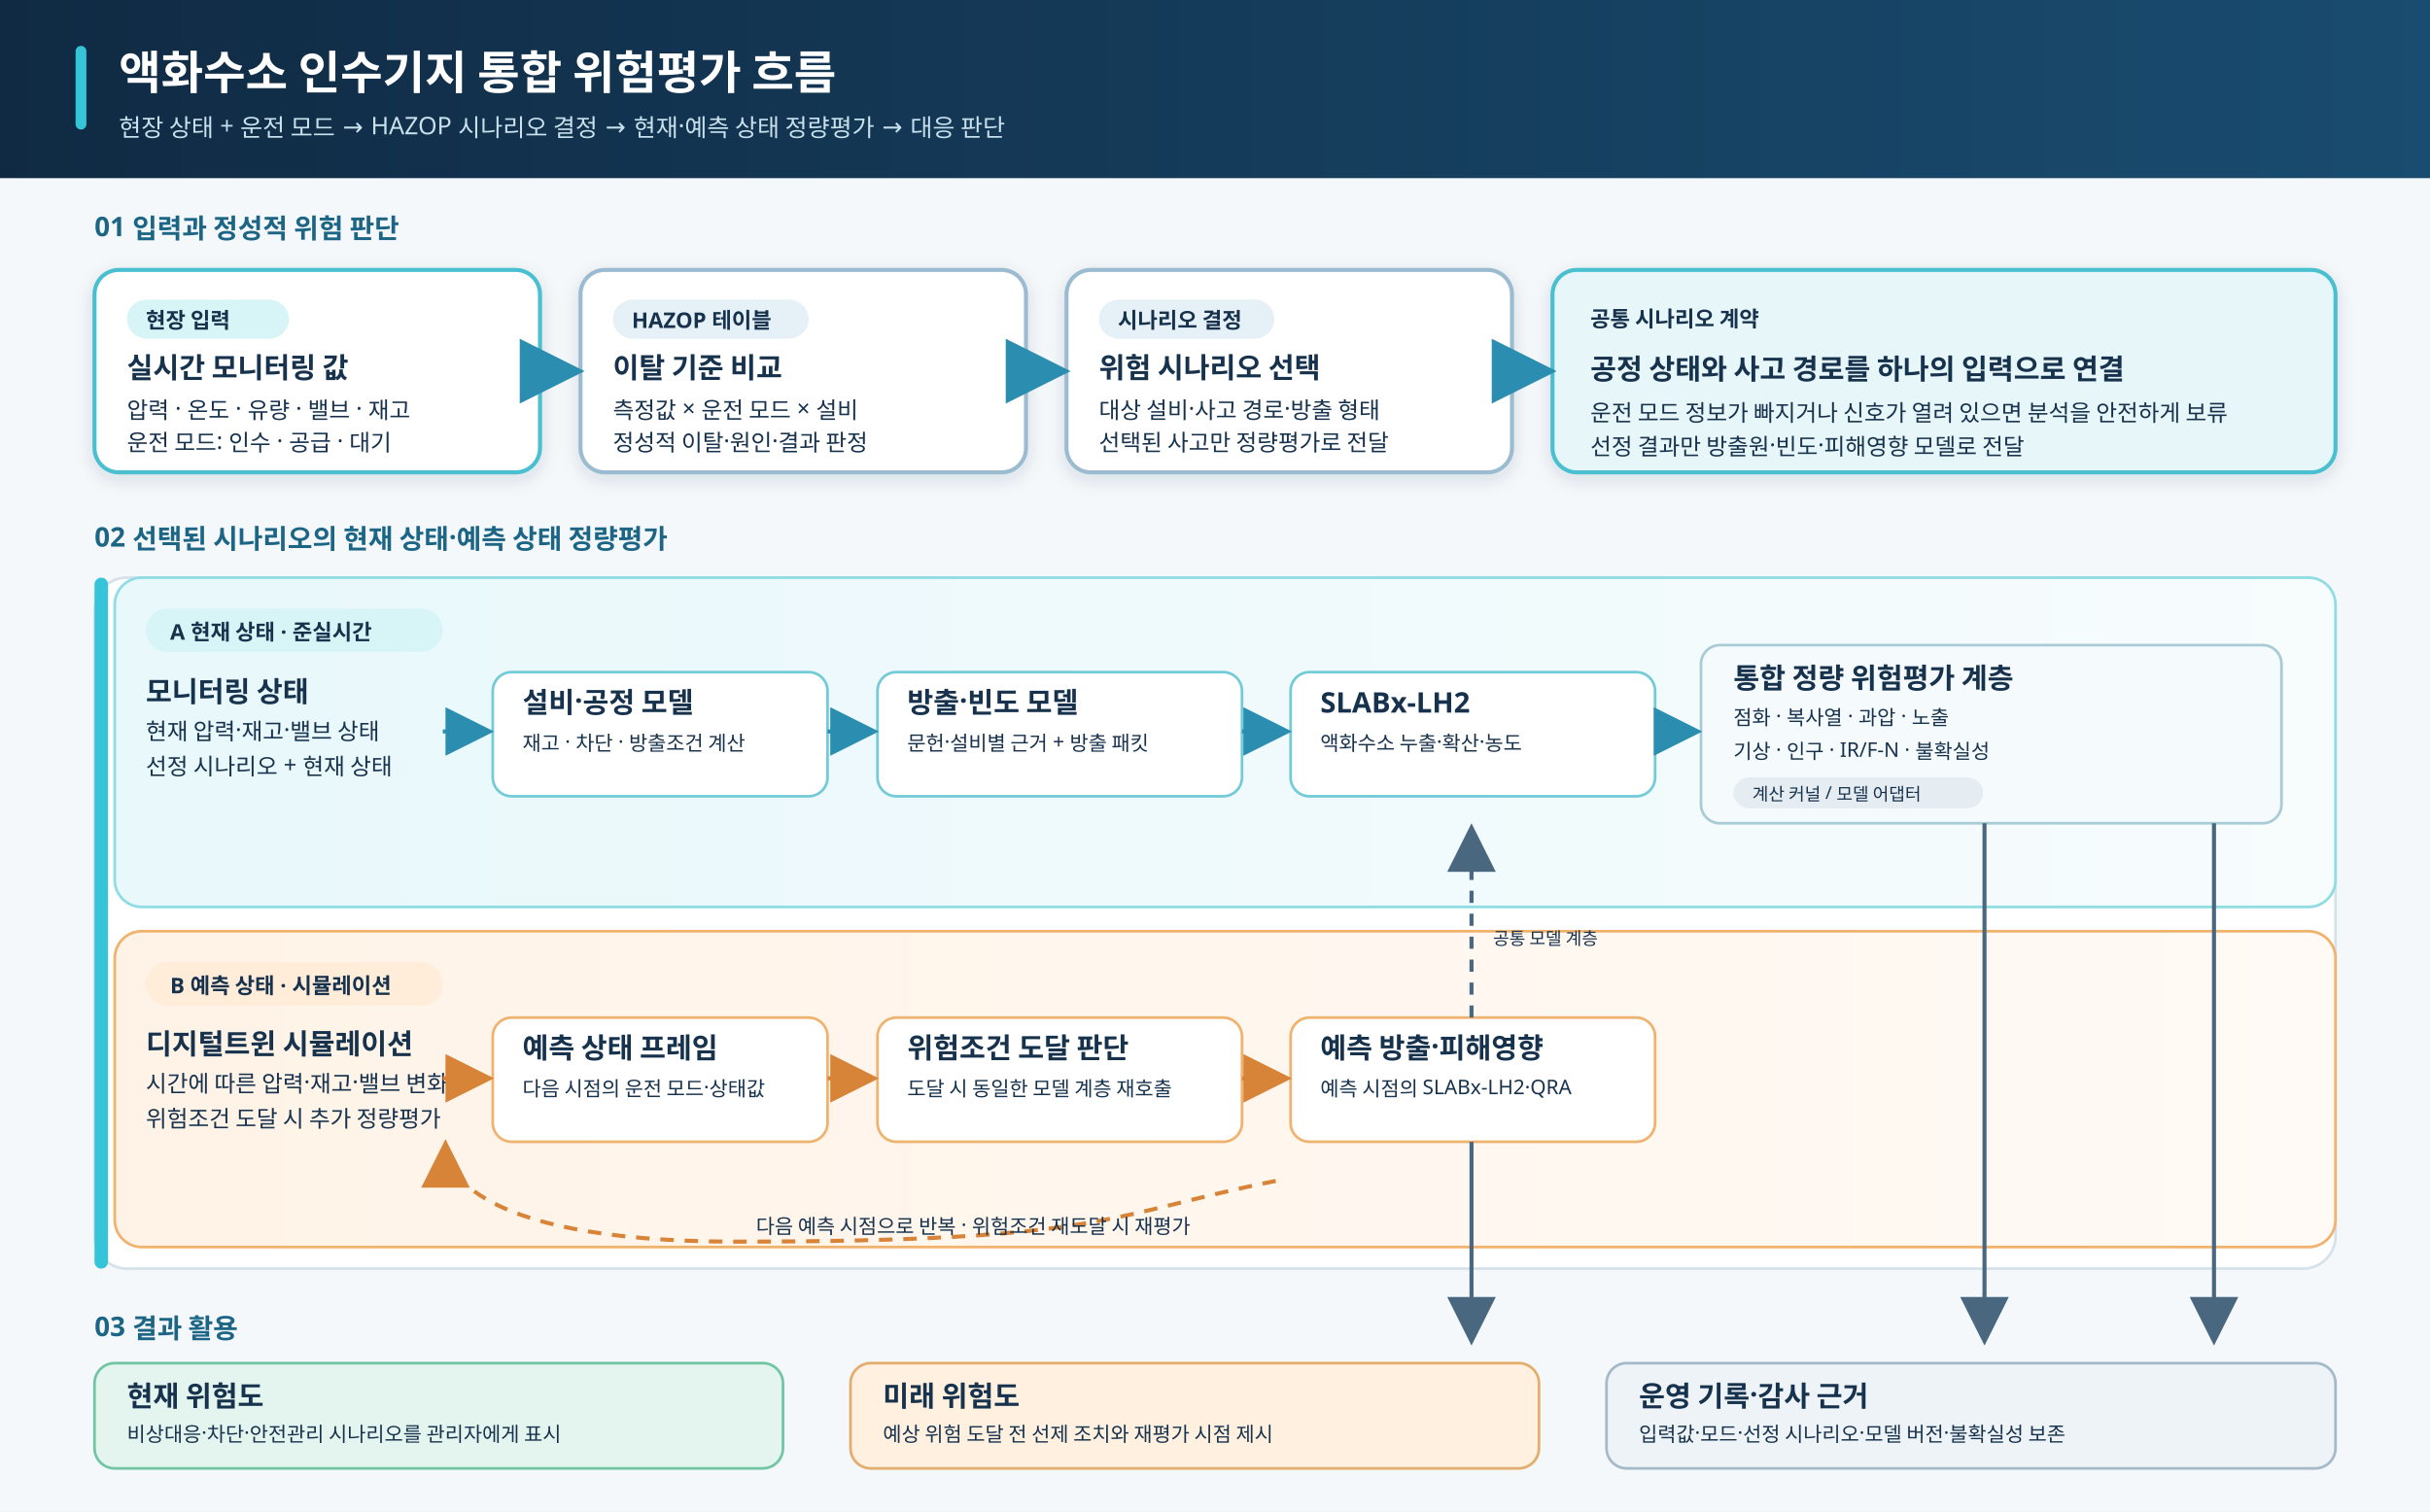
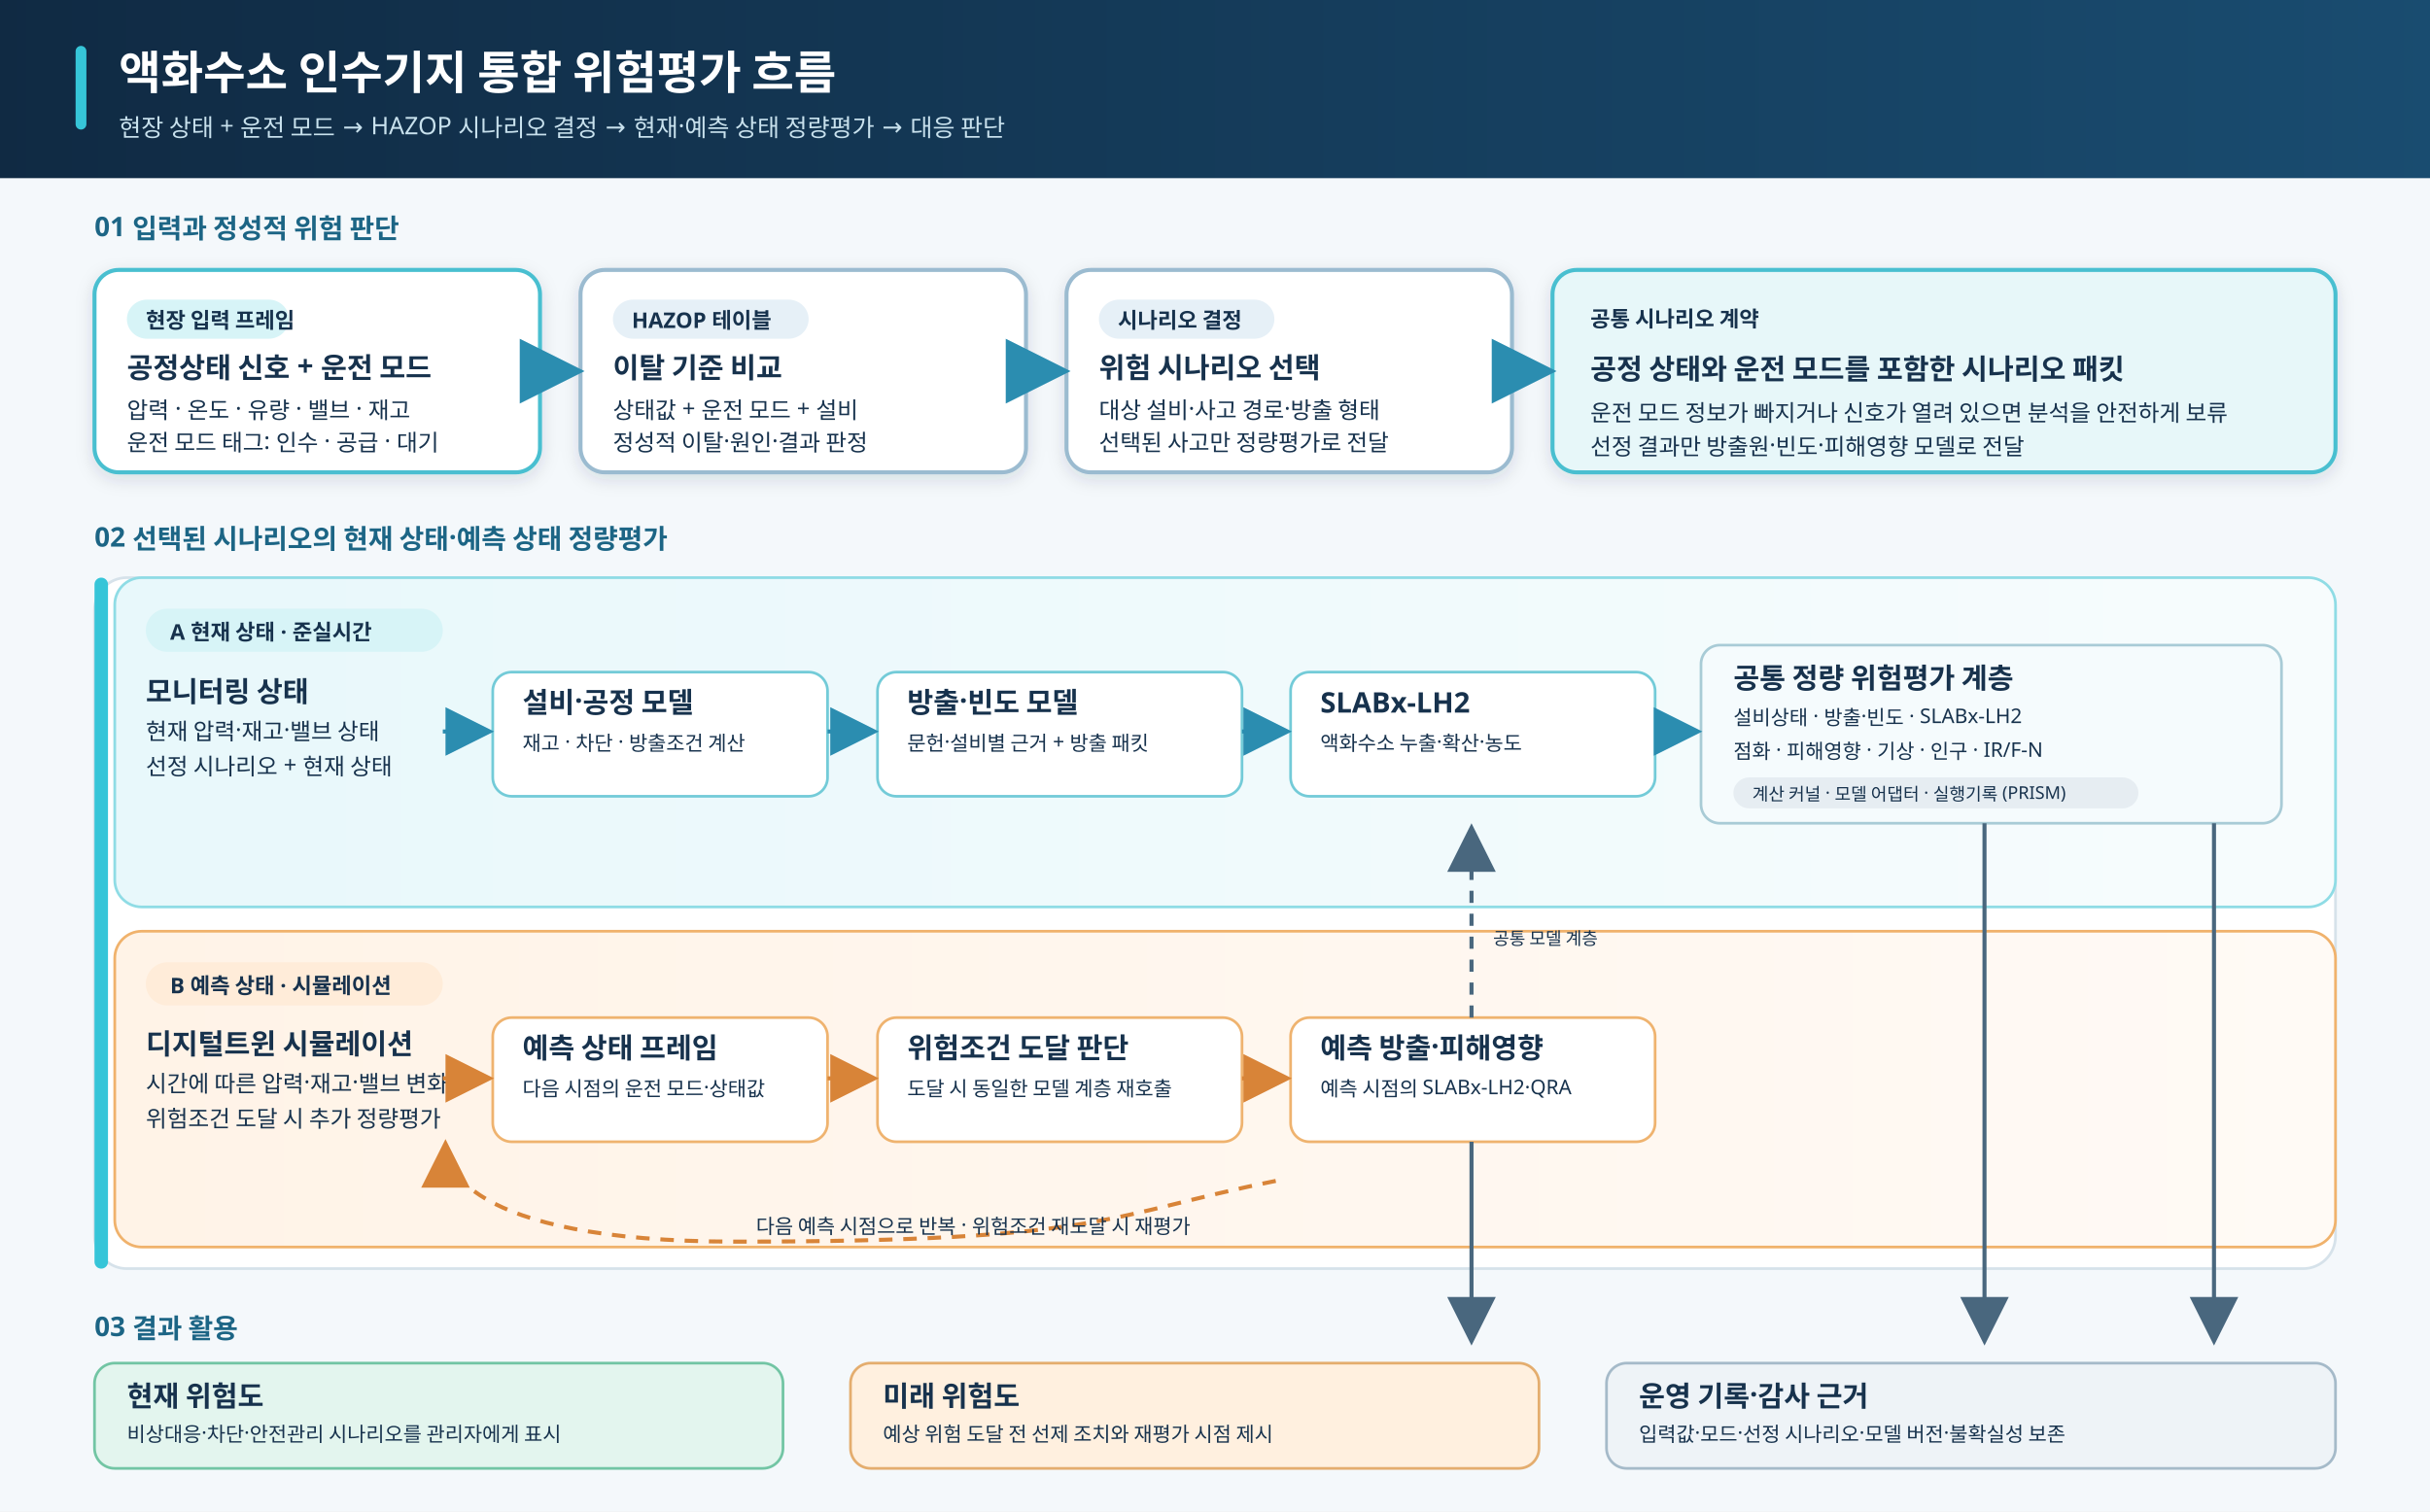
<svg xmlns="http://www.w3.org/2000/svg" width="1800" height="1120" viewBox="0 0 1800 1120" role="img" aria-labelledby="title desc">
  <defs>
    <linearGradient id="header" x1="0" y1="0" x2="1" y2="0">
      <stop offset="0" stop-color="#102a43" />
      <stop offset="1" stop-color="#194c70" />
    </linearGradient>
    <linearGradient id="current" x1="0" y1="0" x2="1" y2="0">
      <stop offset="0" stop-color="#e8f8fb" />
      <stop offset="1" stop-color="#f7fcfd" />
    </linearGradient>
    <linearGradient id="forecast" x1="0" y1="0" x2="1" y2="0">
      <stop offset="0" stop-color="#fff3e7" />
      <stop offset="1" stop-color="#fffaf5" />
    </linearGradient>
    <filter id="shadow" x="-10%" y="-10%" width="120%" height="130%">
      <feDropShadow dx="0" dy="4" stdDeviation="6" flood-color="#102a43" flood-opacity="0.13" />
    </filter>
    <marker id="arrow" markerWidth="12" markerHeight="12" refX="10" refY="6" orient="auto">
      <path d="M0,0 L12,6 L0,12 z" fill="#2b8db0" />
    </marker>
    <marker id="arrow-orange" markerWidth="12" markerHeight="12" refX="10" refY="6" orient="auto">
      <path d="M0,0 L12,6 L0,12 z" fill="#d88438" />
    </marker>
    <marker id="arrow-dark" markerWidth="12" markerHeight="12" refX="10" refY="6" orient="auto">
      <path d="M0,0 L12,6 L0,12 z" fill="#49677e" />
    </marker>
    <style>
      .kr { font-family: "Malgun Gothic", "Noto Sans KR", sans-serif; fill:#17324d; }
      .title { font-size:34px; font-weight:700; fill:#ffffff; }
      .subtitle { font-size:18px; fill:#c8e1ed; }
      .section { font-size:20px; font-weight:700; fill:#1c6585; }
      .box-title { font-size:21px; font-weight:700; }
      .box-text { font-size:17px; }
      .small { font-size:15px; }
      .tiny { font-size:13px; }
      .label { font-size:16px; font-weight:700; }
    </style>
  </defs>
  <rect width="1800" height="1120" fill="#f4f8fb" />
  <rect x="0" y="0" width="1800" height="132" fill="url(#header)" />
  <rect x="56" y="34" width="8" height="62" rx="4" fill="#36c5d8" />
  <text x="88" y="66" class="kr title">액화수소 인수기지 통합 위험평가 흐름</text>
  <text x="88" y="101" class="kr subtitle">현장 상태 + 운전 모드 → HAZOP 시나리오 결정 → 현재·예측 상태 정량평가 → 대응 판단</text>
  <text x="70" y="175" class="kr section">01  입력과 정성적 위험 판단</text>
  <g filter="url(#shadow)">
    <rect x="70" y="200" width="330" height="150" rx="18" fill="#ffffff" stroke="#49bfd0" stroke-width="3" />
    <rect x="430" y="200" width="330" height="150" rx="18" fill="#ffffff" stroke="#9bbbd0" stroke-width="3" />
    <rect x="790" y="200" width="330" height="150" rx="18" fill="#ffffff" stroke="#9bbbd0" stroke-width="3" />
    <rect x="1150" y="200" width="580" height="150" rx="18" fill="#e7f7f9" stroke="#49bfd0" stroke-width="3" />
  </g>
  <rect x="94" y="222" width="120" height="29" rx="15" fill="#d7f4f7" />
-   <text x="108" y="243" class="kr label" fill="#207f95">현장 입력</text>
-   <text x="94" y="280" class="kr box-title">실시간 모니터링 값</text>
+   <text x="108" y="243" class="kr label" fill="#207f95">현장 입력 프레임</text>
+   <text x="94" y="280" class="kr box-title">공정상태 신호 + 운전 모드</text>
  <text x="94" y="310" class="kr box-text">압력 · 온도 · 유량 · 밸브 · 재고</text>
-   <text x="94" y="334" class="kr box-text">운전 모드: 인수 · 공급 · 대기</text>
+   <text x="94" y="334" class="kr box-text">운전 모드 태그: 인수 · 공급 · 대기</text>
  <rect x="454" y="222" width="145" height="29" rx="15" fill="#e6f0f7" />
  <text x="468" y="243" class="kr label" fill="#2b6384">HAZOP 테이블</text>
  <text x="454" y="280" class="kr box-title">이탈 기준 비교</text>
-   <text x="454" y="310" class="kr box-text">측정값 × 운전 모드 × 설비</text>
+   <text x="454" y="310" class="kr box-text">상태값 + 운전 모드 + 설비</text>
  <text x="454" y="334" class="kr box-text">정성적 이탈·원인·결과 판정</text>
  <rect x="814" y="222" width="130" height="29" rx="15" fill="#e6f0f7" />
  <text x="828" y="243" class="kr label" fill="#2b6384">시나리오 결정</text>
  <text x="814" y="280" class="kr box-title">위험 시나리오 선택</text>
  <text x="814" y="310" class="kr box-text">대상 설비·사고 경로·방출 형태</text>
  <text x="814" y="334" class="kr box-text">선택된 사고만 정량평가로 전달</text>
  <text x="1178" y="242" class="kr label" fill="#247a8a">공통 시나리오 계약</text>
-   <text x="1178" y="281" class="kr box-title">공정 상태와 사고 경로를 하나의 입력으로 연결</text>
+   <text x="1178" y="281" class="kr box-title">공정 상태와 운전 모드를 포함한 시나리오 패킷</text>
  <text x="1178" y="312" class="kr box-text">운전 모드 정보가 빠지거나 신호가 열려 있으면 분석을 안전하게 보류</text>
  <text x="1178" y="337" class="kr box-text">선정 결과만 방출원·빈도·피해영향 모델로 전달</text>
  <line x1="400" y1="275" x2="425" y2="275" stroke="#2b8db0" stroke-width="4" marker-end="url(#arrow)" />
  <line x1="760" y1="275" x2="785" y2="275" stroke="#2b8db0" stroke-width="4" marker-end="url(#arrow)" />
  <line x1="1120" y1="275" x2="1145" y2="275" stroke="#2b8db0" stroke-width="4" marker-end="url(#arrow)" />
  <text x="70" y="405" class="kr section">02  선택된 시나리오의 현재 상태·예측 상태 정량평가</text>
  <rect x="70" y="428" width="1660" height="512" rx="24" fill="#ffffff" stroke="#d6e2ea" stroke-width="2" />
  <rect x="70" y="428" width="10" height="512" rx="5" fill="#36c5d8" />
  <rect x="85" y="428" width="1645" height="244" rx="20" fill="url(#current)" stroke="#8fdce5" stroke-width="2" />
  <rect x="85" y="690" width="1645" height="234" rx="20" fill="url(#forecast)" stroke="#f0b26c" stroke-width="2" />
  <rect x="108" y="451" width="220" height="32" rx="16" fill="#d7f4f7" />
  <text x="126" y="474" class="kr label" fill="#247f91">A  현재 상태 · 준실시간</text>
  <text x="108" y="520" class="kr box-title">모니터링 상태</text>
  <text x="108" y="548" class="kr box-text">현재 압력·재고·밸브 상태</text>
  <text x="108" y="574" class="kr box-text">선정 시나리오 + 현재 상태</text>
  <rect x="365" y="498" width="248" height="92" rx="14" fill="#ffffff" stroke="#73cbd8" stroke-width="2" />
  <text x="387" y="528" class="kr box-title">설비·공정 모델</text>
  <text x="387" y="556" class="kr small">재고 · 차단 · 방출조건 계산</text>
  <line x1="328" y1="542" x2="360" y2="542" stroke="#2b8db0" stroke-width="3" marker-end="url(#arrow)" />
  <rect x="650" y="498" width="270" height="92" rx="14" fill="#ffffff" stroke="#73cbd8" stroke-width="2" />
  <text x="672" y="528" class="kr box-title">방출·빈도 모델</text>
  <text x="672" y="556" class="kr small">문헌·설비별 근거 + 방출 패킷</text>
  <line x1="613" y1="542" x2="645" y2="542" stroke="#2b8db0" stroke-width="3" marker-end="url(#arrow)" />
  <rect x="956" y="498" width="270" height="92" rx="14" fill="#ffffff" stroke="#73cbd8" stroke-width="2" />
  <text x="978" y="528" class="kr box-title">SLABx-LH2</text>
  <text x="978" y="556" class="kr small">액화수소 누출·확산·농도</text>
  <line x1="920" y1="542" x2="951" y2="542" stroke="#2b8db0" stroke-width="3" marker-end="url(#arrow)" />
  <rect x="1260" y="478" width="430" height="132" rx="14" fill="#f5fbfd" stroke="#a8cbd6" stroke-width="2" />
-   <text x="1284" y="510" class="kr box-title">통합 정량 위험평가 계층</text>
-   <text x="1284" y="537" class="kr small">점화 · 복사열 · 과압 · 노출</text>
-   <text x="1284" y="562" class="kr small">기상 · 인구 · IR/F-N · 불확실성</text>
-   <rect x="1284" y="576" width="185" height="23" rx="12" fill="#e6edf2" />
-   <text x="1298" y="593" class="kr tiny" fill="#49677e">계산 커널 / 모델 어댑터</text>
+   <text x="1284" y="510" class="kr box-title">공통 정량 위험평가 계층</text>
+   <text x="1284" y="537" class="kr small">설비상태 · 방출·빈도 · SLABx-LH2</text>
+   <text x="1284" y="562" class="kr small">점화 · 피해영향 · 기상 · 인구 · IR/F-N</text>
+   <rect x="1284" y="576" width="300" height="23" rx="12" fill="#e6edf2" />
+   <text x="1298" y="593" class="kr tiny" fill="#49677e">계산 커널 · 모델 어댑터 · 실행기록 (PRISM)</text>
  <line x1="1226" y1="542" x2="1255" y2="542" stroke="#2b8db0" stroke-width="3" marker-end="url(#arrow)" />
  <rect x="108" y="713" width="220" height="32" rx="16" fill="#ffecd9" />
  <text x="126" y="736" class="kr label" fill="#a56127">B  예측 상태 · 시뮬레이션</text>
  <text x="108" y="781" class="kr box-title">디지털트윈 시뮬레이션</text>
  <text x="108" y="809" class="kr box-text">시간에 따른 압력·재고·밸브 변화</text>
  <text x="108" y="835" class="kr box-text">위험조건 도달 시 추가 정량평가</text>
  <rect x="365" y="754" width="248" height="92" rx="14" fill="#ffffff" stroke="#efb36f" stroke-width="2" />
  <text x="387" y="784" class="kr box-title">예측 상태 프레임</text>
  <text x="387" y="812" class="kr small">다음 시점의 운전 모드·상태값</text>
  <line x1="328" y1="799" x2="360" y2="799" stroke="#d88438" stroke-width="3" marker-end="url(#arrow-orange)" />
  <rect x="650" y="754" width="270" height="92" rx="14" fill="#ffffff" stroke="#efb36f" stroke-width="2" />
  <text x="672" y="784" class="kr box-title">위험조건 도달 판단</text>
  <text x="672" y="812" class="kr small">도달 시 동일한 모델 계층 재호출</text>
  <line x1="613" y1="799" x2="645" y2="799" stroke="#d88438" stroke-width="3" marker-end="url(#arrow-orange)" />
  <rect x="956" y="754" width="270" height="92" rx="14" fill="#ffffff" stroke="#efb36f" stroke-width="2" />
  <text x="978" y="784" class="kr box-title">예측 방출·피해영향</text>
  <text x="978" y="812" class="kr small">예측 시점의 SLABx-LH2·QRA</text>
  <line x1="920" y1="799" x2="951" y2="799" stroke="#d88438" stroke-width="3" marker-end="url(#arrow-orange)" />
  <line x1="1090" y1="754" x2="1090" y2="616" stroke="#49677e" stroke-width="3" stroke-dasharray="9 8" marker-end="url(#arrow-dark)" />
  <text x="1106" y="700" class="kr tiny" fill="#49677e">공통 모델 계층</text>
  <text x="70" y="990" class="kr section">03  결과 활용</text>
  <rect x="70" y="1010" width="510" height="78" rx="15" fill="#e3f5ee" stroke="#72c5a4" stroke-width="2" />
  <text x="94" y="1042" class="kr box-title" fill="#2f765d">현재 위험도</text>
  <text x="94" y="1068" class="kr small">비상대응·차단·안전관리 시나리오를 관리자에게 표시</text>
  <rect x="630" y="1010" width="510" height="78" rx="15" fill="#fff0df" stroke="#e4ad6e" stroke-width="2" />
  <text x="654" y="1042" class="kr box-title" fill="#9c642e">미래 위험도</text>
  <text x="654" y="1068" class="kr small">예상 위험 도달 전 선제 조치와 재평가 시점 제시</text>
  <rect x="1190" y="1010" width="540" height="78" rx="15" fill="#eef3f7" stroke="#a5bac9" stroke-width="2" />
  <text x="1214" y="1042" class="kr box-title" fill="#49677e">운영 기록·감사 근거</text>
  <text x="1214" y="1068" class="kr small">입력값·모드·선정 시나리오·모델 버전·불확실성 보존</text>
  <line x1="1470" y1="610" x2="1470" y2="991" stroke="#49677e" stroke-width="3" marker-end="url(#arrow-dark)" />
  <line x1="1090" y1="846" x2="1090" y2="991" stroke="#49677e" stroke-width="3" marker-end="url(#arrow-dark)" />
  <line x1="1640" y1="610" x2="1640" y2="991" stroke="#49677e" stroke-width="3" marker-end="url(#arrow-dark)" />
  <path d="M 945 875 C 820 900, 820 920, 545 920 C 340 920, 330 860, 330 850" fill="none" stroke="#d88438" stroke-width="3" stroke-dasharray="10 8" marker-end="url(#arrow-orange)" />
  <text x="560" y="914" class="kr small" fill="#a56127">다음 예측 시점으로 반복 · 위험조건 재도달 시 재평가</text>
</svg>
